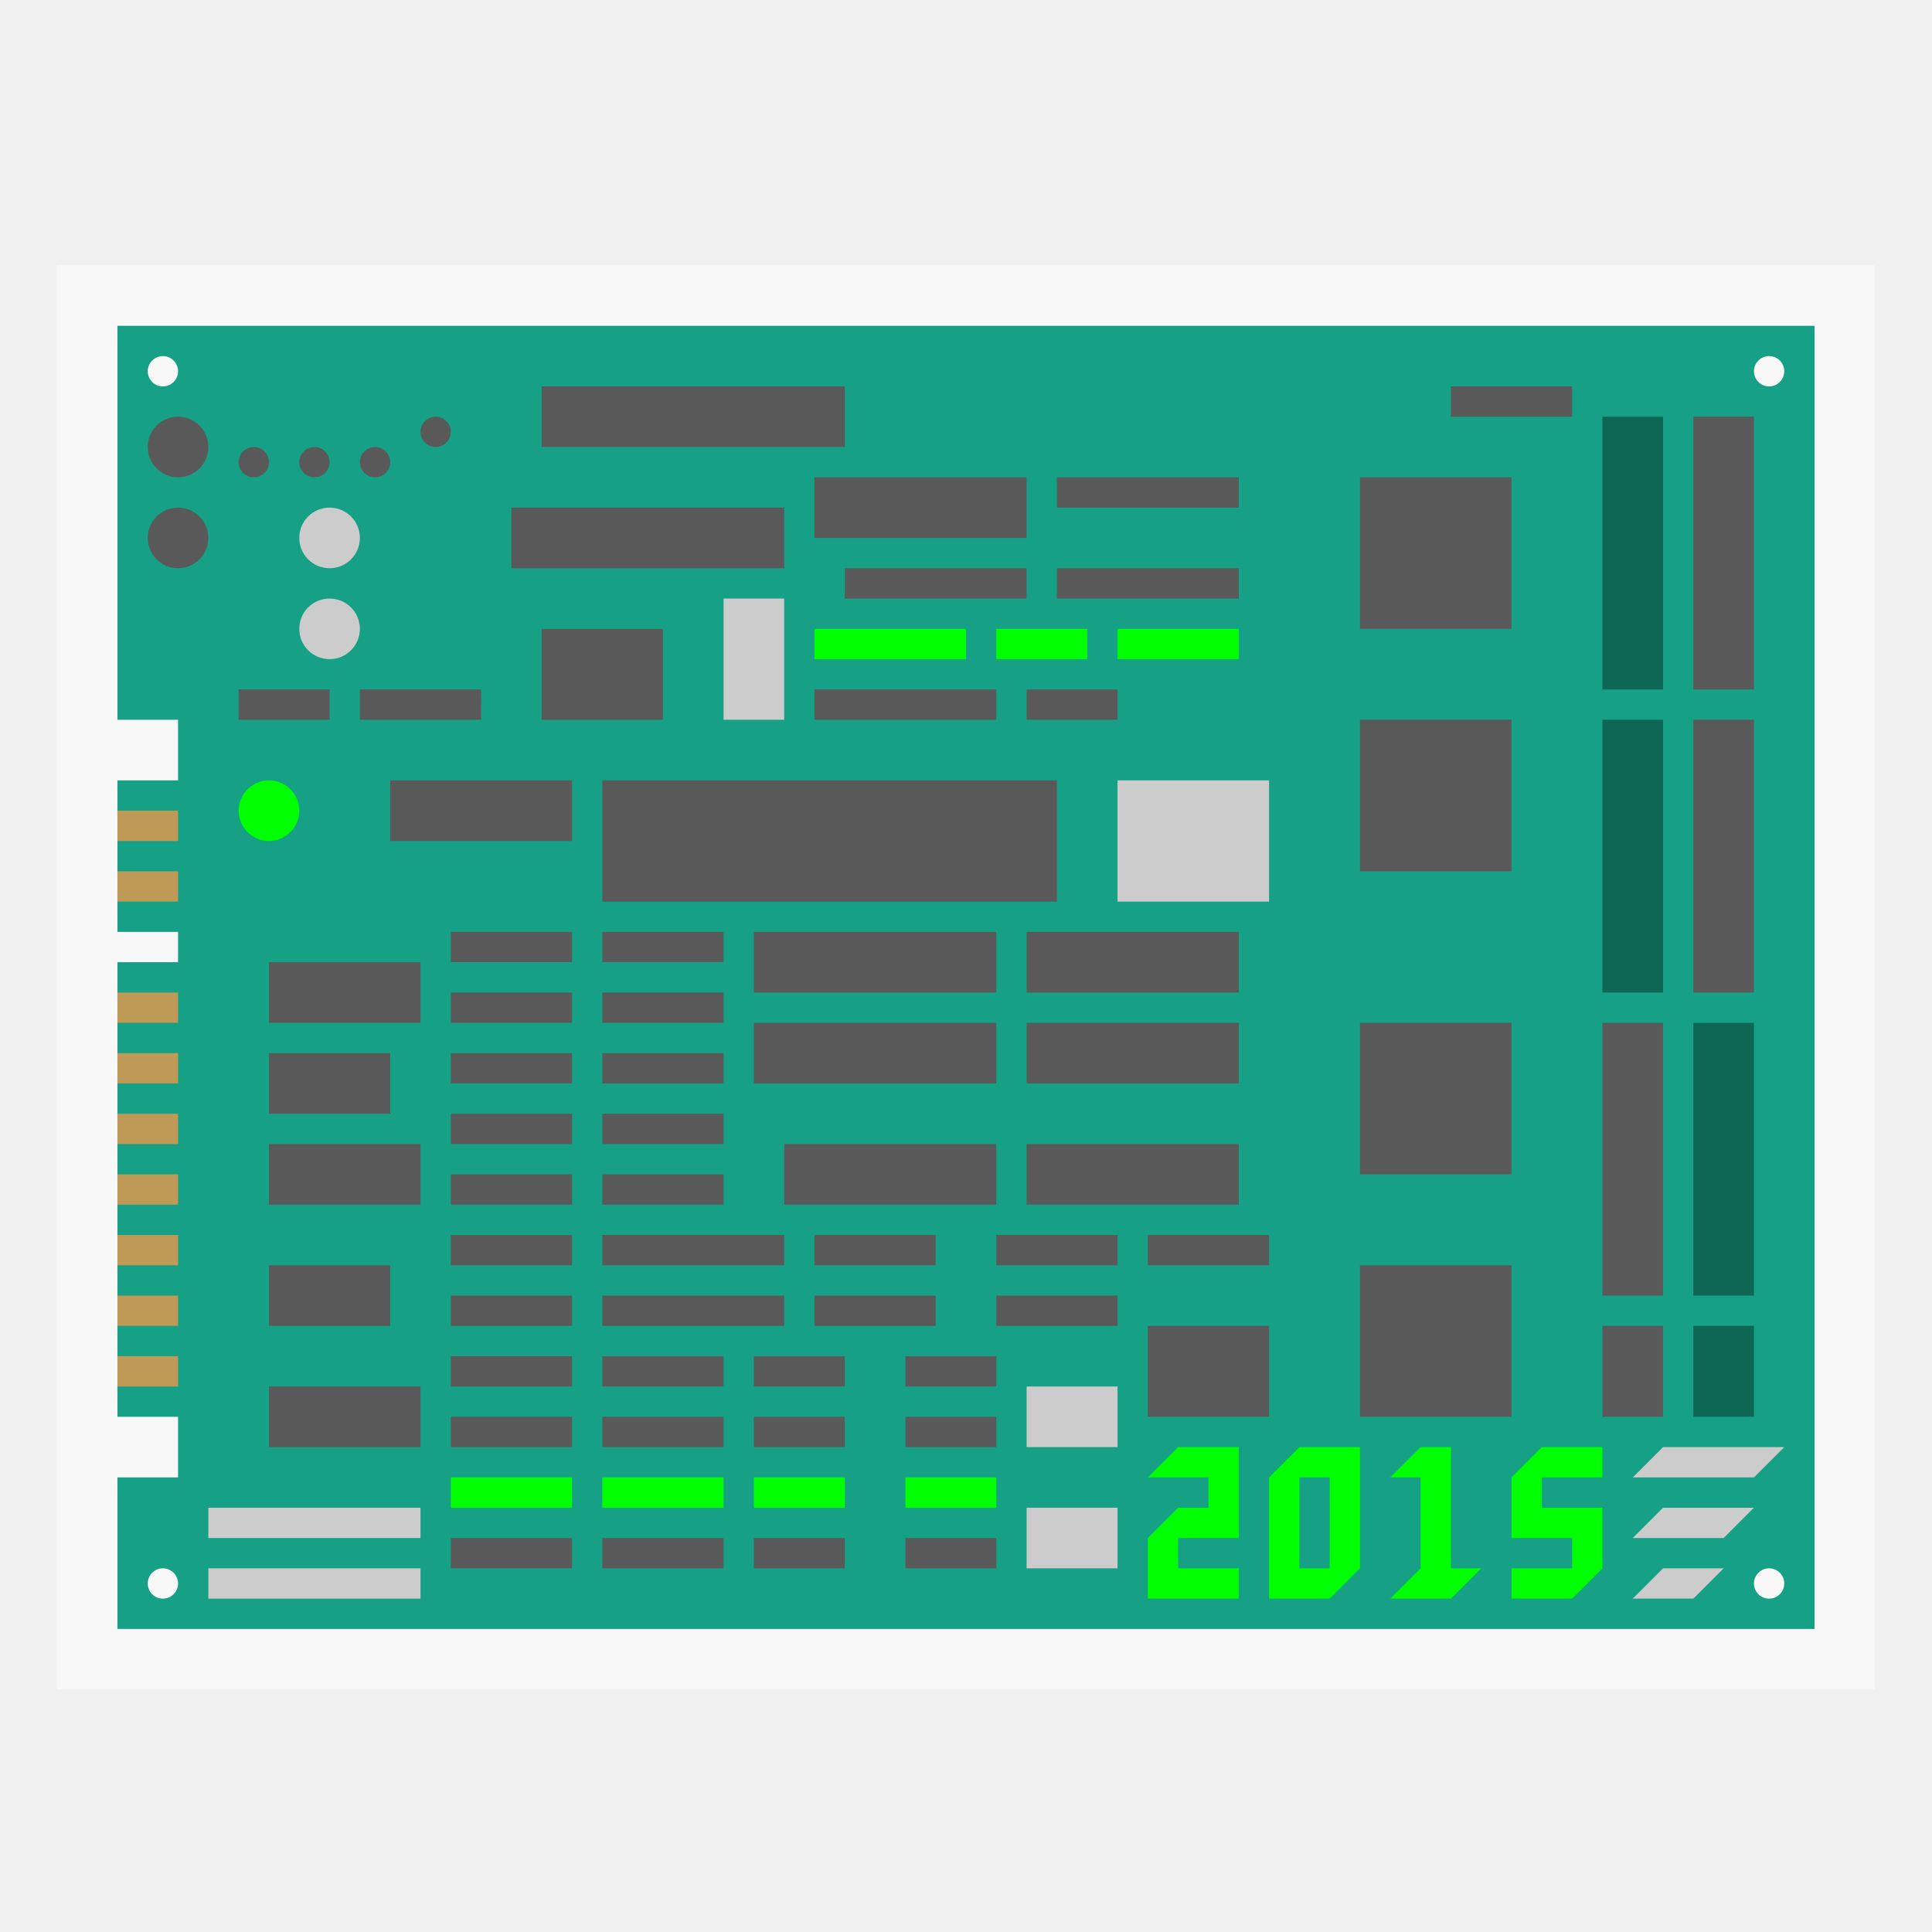
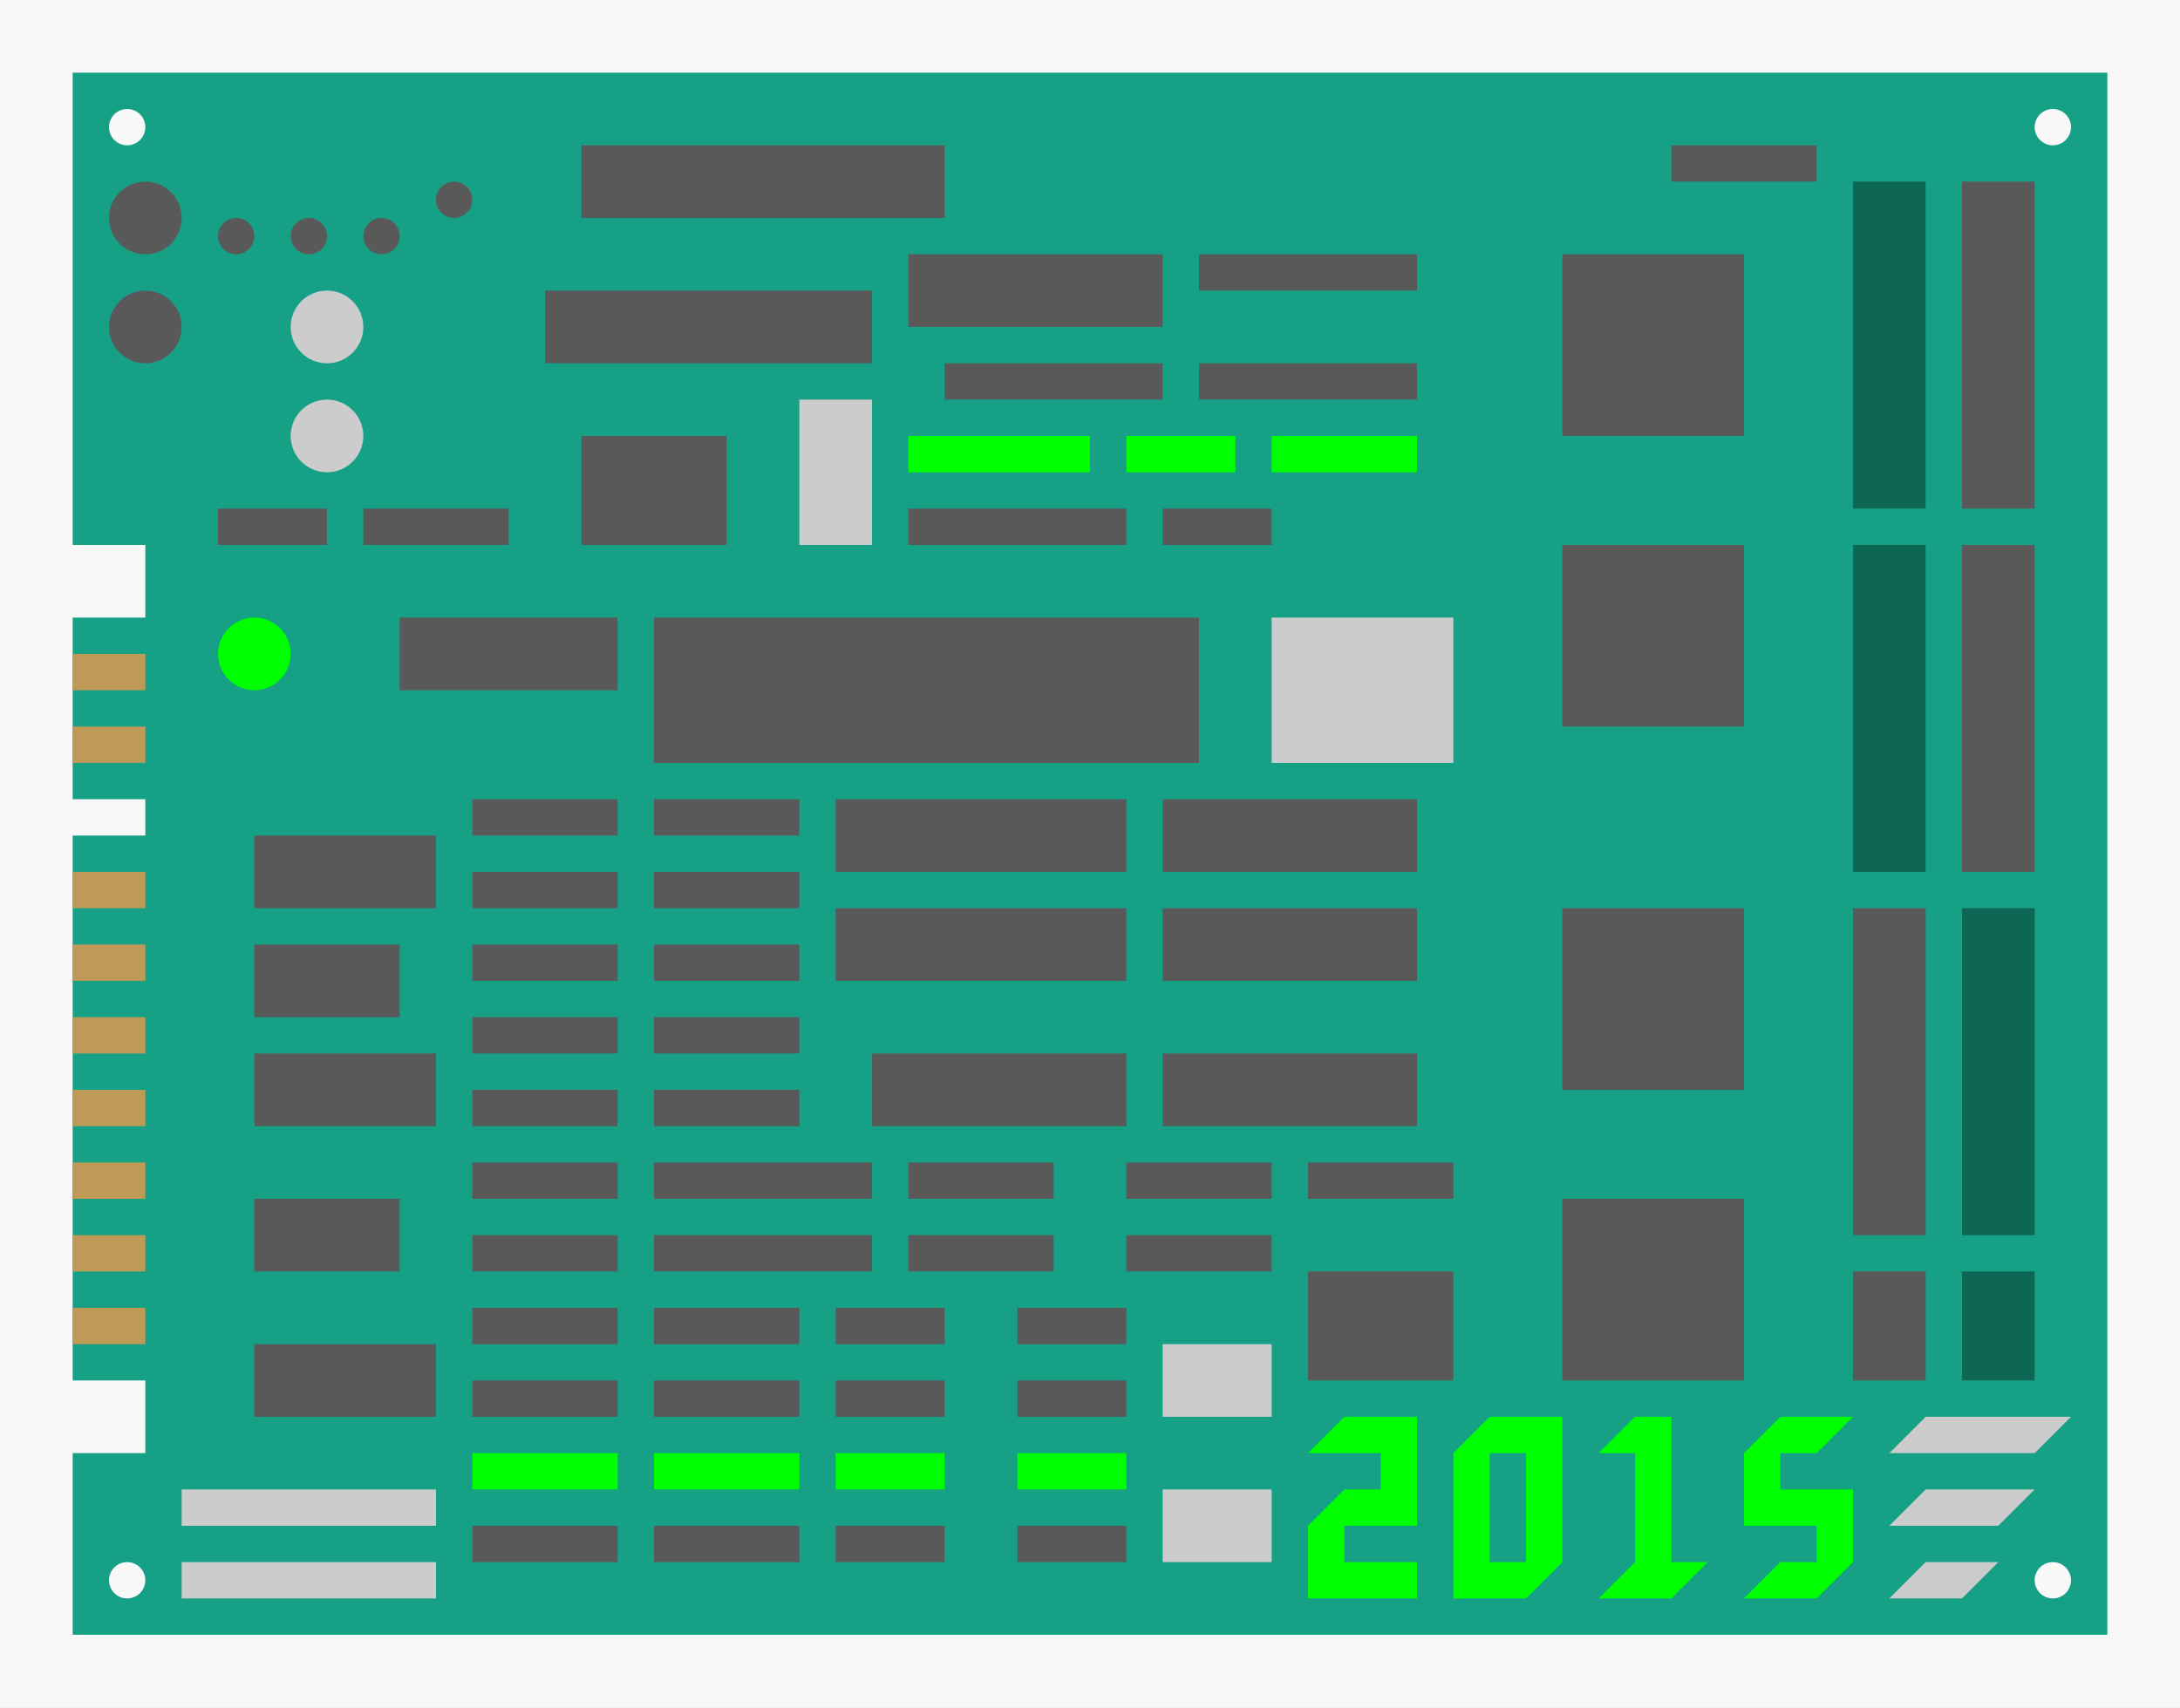
- <svg xmlns="http://www.w3.org/2000/svg" viewBox="0 0 340 340" height="340" width="340" xml:space="preserve" id="svg2" version="1.1">
+ <svg xmlns="http://www.w3.org/2000/svg" viewBox="0 0 320 250.667" height="250.667" width="320" xml:space="preserve" id="svg2" version="1.1">
  <defs id="defs6">
    <clipPath id="clipPath18" clipPathUnits="userSpaceOnUse">
      <path id="path16" d="M 0,256 H 256 V 0 H 0 Z" />
    </clipPath>
    <clipPath id="clipPath26" clipPathUnits="userSpaceOnUse">
      <path id="path24" d="M 8,220 H 248 V 32 H 8 Z" />
    </clipPath>
  </defs>
-   <g id="g1489" transform="translate(10,-22.66667)">
-     <g transform="matrix(1.333333,0,0,-1.333333,-10.66667,362.6667)" style="opacity:0.5" id="g32" clip-path="url(#clipPath26)">
-       <g id="g30" transform="translate(248,220)">
-         <path id="path28" style="fill:#ffffff;fill-opacity:1;fill-rule:nonzero;stroke:none" d="m 0,0 h -8 -224 -8 v -8 -52 -8 -20 -8 -56 -8 -20 -8 h 8 8 8 208 8 v 8 120 4 48 z" />
+   <g transform="matrix(1.333333,0,0,-1.333333,-10.66667,293.3333)" id="g10">
+     <g id="g12">
+       <g clip-path="url(#clipPath18)" id="g14">
+         <g id="g20">
+           <g id="g22" />
+           <g id="g34">
+             <g style="opacity:0.5" id="g32" clip-path="url(#clipPath26)">
+               <g id="g30" transform="translate(248,220)">
+                 <path id="path28" style="fill:#ffffff;fill-opacity:1;fill-rule:nonzero;stroke:none" d="m 0,0 h -8 -224 -8 v -8 -52 -8 -20 -8 -56 -8 -20 -8 h 8 8 8 208 8 v 8 120 4 48 z" />
+               </g>
+             </g>
+           </g>
+         </g>
+         <g transform="translate(234,204)" id="g36">
+           <path id="path38" style="fill:#16a085;fill-opacity:1;fill-rule:nonzero;stroke:none" d="M 0,0 C -1.104,0 -2,0.896 -2,2 -2,3.104 -1.104,4 0,4 1.104,4 2,3.104 2,2 2,0.896 1.104,0 0,0 m 0,-160 c -1.104,0 -2,0.896 -2,2 0,1.104 0.896,2 2,2 1.104,0 2,-0.896 2,-2 0,-1.104 -0.896,-2 -2,-2 M -212,0 c -1.104,0 -2,0.896 -2,2 0,1.104 0.896,2 2,2 1.104,0 2,-0.896 2,-2 0,-1.104 -0.896,-2 -2,-2 m 0,-160 c -1.104,0 -2,0.896 -2,2 0,1.104 0.896,2 2,2 1.104,0 2,-0.896 2,-2 0,-1.104 -0.896,-2 -2,-2 m -6,168 v -52 h 8 v -8 h -8 v -20 h 8 v -4 h -8 v -60 h 8 v -8 h -8 v -20 h 8 8 208 v 120 4 48 z" />
+         </g>
+         <path id="path40" style="fill:#595959;fill-opacity:1;fill-rule:nonzero;stroke:none" d="M 112,196 H 72 v 8 h 40 z" />
+         <path id="path42" style="fill:#595959;fill-opacity:1;fill-rule:nonzero;stroke:none" d="M 104,180 H 68 v 8 h 36 z" />
+         <path id="path44" style="fill:#595959;fill-opacity:1;fill-rule:nonzero;stroke:none" d="m 136,184 h -28 v 8 h 28 z" />
+         <g transform="translate(28,196)" id="g46">
+           <path id="path48" style="fill:#595959;fill-opacity:1;fill-rule:nonzero;stroke:none" d="m 0,0 c 0,-2.209 -1.791,-4 -4,-4 -2.209,0 -4,1.791 -4,4 0,2.209 1.791,4 4,4 2.209,0 4,-1.791 4,-4" />
+         </g>
+         <g transform="translate(28,184)" id="g50">
+           <path id="path52" style="fill:#595959;fill-opacity:1;fill-rule:nonzero;stroke:none" d="m 0,0 c 0,-2.209 -1.791,-4 -4,-4 -2.209,0 -4,1.791 -4,4 0,2.209 1.791,4 4,4 2.209,0 4,-1.791 4,-4" />
+         </g>
+         <g transform="translate(48,184)" id="g54">
+           <path id="path56" style="fill:#cccccc;fill-opacity:1;fill-rule:nonzero;stroke:none" d="m 0,0 c 0,-2.209 -1.791,-4 -4,-4 -2.209,0 -4,1.791 -4,4 0,2.209 1.791,4 4,4 2.209,0 4,-1.791 4,-4" />
+         </g>
+         <g transform="translate(48,172)" id="g58">
+           <path id="path60" style="fill:#cccccc;fill-opacity:1;fill-rule:nonzero;stroke:none" d="m 0,0 c 0,-2.209 -1.791,-4 -4,-4 -2.209,0 -4,1.791 -4,4 0,2.209 1.791,4 4,4 2.209,0 4,-1.791 4,-4" />
+         </g>
+         <g transform="translate(36,194)" id="g62">
+           <path id="path64" style="fill:#595959;fill-opacity:1;fill-rule:nonzero;stroke:none" d="m 0,0 c 0,-1.104 -0.896,-2 -2,-2 -1.104,0 -2,0.896 -2,2 0,1.104 0.896,2 2,2 1.104,0 2,-0.896 2,-2" />
+         </g>
+         <g transform="translate(44,194)" id="g66">
+           <path id="path68" style="fill:#595959;fill-opacity:1;fill-rule:nonzero;stroke:none" d="m 0,0 c 0,-1.104 -0.896,-2 -2,-2 -1.104,0 -2,0.896 -2,2 0,1.104 0.896,2 2,2 1.104,0 2,-0.896 2,-2" />
+         </g>
+         <g transform="translate(52,194)" id="g70">
+           <path id="path72" style="fill:#595959;fill-opacity:1;fill-rule:nonzero;stroke:none" d="m 0,0 c 0,-1.104 -0.896,-2 -2,-2 -1.104,0 -2,0.896 -2,2 0,1.104 0.896,2 2,2 1.104,0 2,-0.896 2,-2" />
+         </g>
+         <g transform="translate(60,198)" id="g74">
+           <path id="path76" style="fill:#595959;fill-opacity:1;fill-rule:nonzero;stroke:none" d="m 0,0 c 0,-1.104 -0.896,-2 -2,-2 -1.104,0 -2,0.896 -2,2 0,1.104 0.896,2 2,2 1.104,0 2,-0.896 2,-2" />
+         </g>
+         <path id="path78" style="fill:#595959;fill-opacity:1;fill-rule:nonzero;stroke:none" d="m 164,188 h -24 v 4 h 24 z" />
+         <path id="path80" style="fill:#595959;fill-opacity:1;fill-rule:nonzero;stroke:none" d="m 164,176 h -24 v 4 h 24 z" />
+         <path id="path82" style="fill:#595959;fill-opacity:1;fill-rule:nonzero;stroke:none" d="m 136,176 h -24 v 4 h 24 z" />
+         <path id="path84" style="fill:#00ff00;fill-opacity:1;fill-rule:nonzero;stroke:none" d="m 128,168 h -20 v 4 h 20 z" />
+         <path id="path86" style="fill:#00ff00;fill-opacity:1;fill-rule:nonzero;stroke:none" d="m 144,168 h -12 v 4 h 12 z" />
+         <path id="path88" style="fill:#00ff00;fill-opacity:1;fill-rule:nonzero;stroke:none" d="m 164,168 h -16 v 4 h 16 z" />
+         <path id="path90" style="fill:#595959;fill-opacity:1;fill-rule:nonzero;stroke:none" d="m 132,160 h -24 v 4 h 24 z" />
+         <path id="path92" style="fill:#595959;fill-opacity:1;fill-rule:nonzero;stroke:none" d="m 148,160 h -12 v 4 h 12 z" />
+         <path id="path94" style="fill:#595959;fill-opacity:1;fill-rule:nonzero;stroke:none" d="M 64,160 H 48 v 4 h 16 z" />
+         <path id="path96" style="fill:#595959;fill-opacity:1;fill-rule:nonzero;stroke:none" d="M 44,160 H 32 v 4 h 12 z" />
+         <path id="path98" style="fill:#595959;fill-opacity:1;fill-rule:nonzero;stroke:none" d="M 76,144 H 52 v 8 h 24 z" />
+         <path id="path100" style="fill:#595959;fill-opacity:1;fill-rule:nonzero;stroke:none" d="M 140,136 H 80 v 16 h 60 z" />
+         <path id="path102" style="fill:#595959;fill-opacity:1;fill-rule:nonzero;stroke:none" d="M 88,160 H 72 v 12 h 16 z" />
+         <path id="path104" style="fill:#cccccc;fill-opacity:1;fill-rule:nonzero;stroke:none" d="m 104,160 h -8 v 16 h 8 z" />
+         <path id="path106" style="fill:#595959;fill-opacity:1;fill-rule:nonzero;stroke:none" d="m 200,172 h -20 v 20 h 20 z" />
+         <path id="path108" style="fill:#595959;fill-opacity:1;fill-rule:nonzero;stroke:none" d="m 200,140 h -20 v 20 h 20 z" />
+         <path id="path110" style="fill:#595959;fill-opacity:1;fill-rule:nonzero;stroke:none" d="m 200,100 h -20 v 20 h 20 z" />
+         <path id="path112" style="fill:#595959;fill-opacity:1;fill-rule:nonzero;stroke:none" d="m 200,68 h -20 v 20 h 20 z" />
+         <path id="path114" style="fill:#595959;fill-opacity:1;fill-rule:nonzero;stroke:none" d="m 132,124 h -32 v 8 h 32 z" />
+         <path id="path116" style="fill:#595959;fill-opacity:1;fill-rule:nonzero;stroke:none" d="m 164,124 h -28 v 8 h 28 z" />
+         <path id="path118" style="fill:#595959;fill-opacity:1;fill-rule:nonzero;stroke:none" d="m 132,112 h -32 v 8 h 32 z" />
+         <path id="path120" style="fill:#595959;fill-opacity:1;fill-rule:nonzero;stroke:none" d="m 164,112 h -28 v 8 h 28 z" />
+         <path id="path122" style="fill:#595959;fill-opacity:1;fill-rule:nonzero;stroke:none" d="m 132,96 h -28 v 8 h 28 z" />
+         <path id="path124" style="fill:#595959;fill-opacity:1;fill-rule:nonzero;stroke:none" d="m 164,96 h -28 v 8 h 28 z" />
+         <path id="path126" style="fill:#595959;fill-opacity:1;fill-rule:nonzero;stroke:none" d="m 220,84 h -8 v 36 h 8 z" />
+         <path id="path128" style="fill:#595959;fill-opacity:1;fill-rule:nonzero;stroke:none" d="m 220,68 h -8 v 12 h 8 z" />
+         <path id="path130" style="fill:#595959;fill-opacity:1;fill-rule:nonzero;stroke:none" d="m 232,124 h -8 v 36 h 8 z" />
+         <path id="path132" style="fill:#595959;fill-opacity:1;fill-rule:nonzero;stroke:none" d="m 232,164 h -8 v 36 h 8 z" />
+         <path id="path134" style="fill:#595959;fill-opacity:1;fill-rule:nonzero;stroke:none" d="m 208,200 h -16 v 4 h 16 z" />
+         <path id="path136" style="fill:#595959;fill-opacity:1;fill-rule:nonzero;stroke:none" d="M 56,120 H 36 v 8 h 20 z" />
+         <path id="path138" style="fill:#595959;fill-opacity:1;fill-rule:nonzero;stroke:none" d="M 56,96 H 36 v 8 h 20 z" />
+         <path id="path140" style="fill:#595959;fill-opacity:1;fill-rule:nonzero;stroke:none" d="M 56,64 H 36 v 8 h 20 z" />
+         <path id="path142" style="fill:#cccccc;fill-opacity:1;fill-rule:nonzero;stroke:none" d="M 56,52 H 28 v 4 h 28 z" />
+         <path id="path144" style="fill:#cccccc;fill-opacity:1;fill-rule:nonzero;stroke:none" d="M 56,44 H 28 v 4 h 28 z" />
+         <path id="path146" style="fill:#595959;fill-opacity:1;fill-rule:nonzero;stroke:none" d="M 76,128 H 60 v 4 h 16 z" />
+         <path id="path148" style="fill:#595959;fill-opacity:1;fill-rule:nonzero;stroke:none" d="M 96,128 H 80 v 4 h 16 z" />
+         <path id="path150" style="fill:#595959;fill-opacity:1;fill-rule:nonzero;stroke:none" d="M 76,120 H 60 v 4 h 16 z" />
+         <path id="path152" style="fill:#595959;fill-opacity:1;fill-rule:nonzero;stroke:none" d="M 96,120 H 80 v 4 h 16 z" />
+         <path id="path154" style="fill:#595959;fill-opacity:1;fill-rule:nonzero;stroke:none" d="M 76,112 H 60 v 4 h 16 z" />
+         <path id="path156" style="fill:#595959;fill-opacity:1;fill-rule:nonzero;stroke:none" d="M 96,112 H 80 v 4 h 16 z" />
+         <path id="path158" style="fill:#595959;fill-opacity:1;fill-rule:nonzero;stroke:none" d="M 76,104 H 60 v 4 h 16 z" />
+         <path id="path160" style="fill:#595959;fill-opacity:1;fill-rule:nonzero;stroke:none" d="M 96,104 H 80 v 4 h 16 z" />
+         <path id="path162" style="fill:#595959;fill-opacity:1;fill-rule:nonzero;stroke:none" d="M 76,96 H 60 v 4 h 16 z" />
+         <path id="path164" style="fill:#595959;fill-opacity:1;fill-rule:nonzero;stroke:none" d="M 96,96 H 80 v 4 h 16 z" />
+         <path id="path166" style="fill:#595959;fill-opacity:1;fill-rule:nonzero;stroke:none" d="M 76,88 H 60 v 4 h 16 z" />
+         <path id="path168" style="fill:#595959;fill-opacity:1;fill-rule:nonzero;stroke:none" d="M 104,88 H 80 v 4 h 24 z" />
+         <path id="path170" style="fill:#595959;fill-opacity:1;fill-rule:nonzero;stroke:none" d="M 76,80 H 60 v 4 h 16 z" />
+         <path id="path172" style="fill:#595959;fill-opacity:1;fill-rule:nonzero;stroke:none" d="M 76,72 H 60 v 4 h 16 z" />
+         <path id="path174" style="fill:#595959;fill-opacity:1;fill-rule:nonzero;stroke:none" d="M 76,64 H 60 v 4 h 16 z" />
+         <path id="path176" style="fill:#00ff00;fill-opacity:1;fill-rule:nonzero;stroke:none" d="M 76,56 H 60 v 4 h 16 z" />
+         <path id="path178" style="fill:#595959;fill-opacity:1;fill-rule:nonzero;stroke:none" d="M 76,48 H 60 v 4 h 16 z" />
+         <path id="path180" style="fill:#595959;fill-opacity:1;fill-rule:nonzero;stroke:none" d="M 96,72 H 80 v 4 h 16 z" />
+         <path id="path182" style="fill:#595959;fill-opacity:1;fill-rule:nonzero;stroke:none" d="M 96,64 H 80 v 4 h 16 z" />
+         <path id="path184" style="fill:#00ff00;fill-opacity:1;fill-rule:nonzero;stroke:none" d="M 96,56 H 80 v 4 h 16 z" />
+         <path id="path186" style="fill:#595959;fill-opacity:1;fill-rule:nonzero;stroke:none" d="M 96,48 H 80 v 4 h 16 z" />
+         <path id="path188" style="fill:#595959;fill-opacity:1;fill-rule:nonzero;stroke:none" d="m 112,72 h -12 v 4 h 12 z" />
+         <path id="path190" style="fill:#595959;fill-opacity:1;fill-rule:nonzero;stroke:none" d="m 112,64 h -12 v 4 h 12 z" />
+         <path id="path192" style="fill:#00ff00;fill-opacity:1;fill-rule:nonzero;stroke:none" d="m 112,56 h -12 v 4 h 12 z" />
+         <path id="path194" style="fill:#595959;fill-opacity:1;fill-rule:nonzero;stroke:none" d="m 112,48 h -12 v 4 h 12 z" />
+         <path id="path196" style="fill:#595959;fill-opacity:1;fill-rule:nonzero;stroke:none" d="m 132,72 h -12 v 4 h 12 z" />
+         <path id="path198" style="fill:#595959;fill-opacity:1;fill-rule:nonzero;stroke:none" d="m 132,64 h -12 v 4 h 12 z" />
+         <path id="path200" style="fill:#00ff00;fill-opacity:1;fill-rule:nonzero;stroke:none" d="m 132,56 h -12 v 4 h 12 z" />
+         <path id="path202" style="fill:#595959;fill-opacity:1;fill-rule:nonzero;stroke:none" d="m 132,48 h -12 v 4 h 12 z" />
+         <path id="path204" style="fill:#595959;fill-opacity:1;fill-rule:nonzero;stroke:none" d="M 104,80 H 80 v 4 h 24 z" />
+         <path id="path206" style="fill:#595959;fill-opacity:1;fill-rule:nonzero;stroke:none" d="m 124,88 h -16 v 4 h 16 z" />
+         <path id="path208" style="fill:#595959;fill-opacity:1;fill-rule:nonzero;stroke:none" d="m 124,80 h -16 v 4 h 16 z" />
+         <path id="path210" style="fill:#595959;fill-opacity:1;fill-rule:nonzero;stroke:none" d="m 148,88 h -16 v 4 h 16 z" />
+         <path id="path212" style="fill:#595959;fill-opacity:1;fill-rule:nonzero;stroke:none" d="m 148,80 h -16 v 4 h 16 z" />
+         <path id="path214" style="fill:#595959;fill-opacity:1;fill-rule:nonzero;stroke:none" d="m 168,88 h -16 v 4 h 16 z" />
+         <path id="path216" style="fill:#595959;fill-opacity:1;fill-rule:nonzero;stroke:none" d="m 168,68 h -16 v 12 h 16 z" />
+         <path id="path218" style="fill:#cccccc;fill-opacity:1;fill-rule:nonzero;stroke:none" d="m 148,64 h -12 v 8 h 12 z" />
+         <path id="path220" style="fill:#cccccc;fill-opacity:1;fill-rule:nonzero;stroke:none" d="m 148,48 h -12 v 8 h 12 z" />
+         <path id="path222" style="fill:#595959;fill-opacity:1;fill-rule:nonzero;stroke:none" d="M 52,80 H 36 v 8 h 16 z" />
+         <path id="path224" style="fill:#595959;fill-opacity:1;fill-rule:nonzero;stroke:none" d="M 52,108 H 36 v 8 h 16 z" />
+         <g transform="translate(40,148)" id="g226">
+           <path id="path228" style="fill:#00ff00;fill-opacity:1;fill-rule:nonzero;stroke:none" d="m 0,0 c 0,-2.209 -1.791,-4 -4,-4 -2.209,0 -4,1.791 -4,4 0,2.209 1.791,4 4,4 2.209,0 4,-1.791 4,-4" />
+         </g>
+         <path id="path230" style="fill:#0e6654;fill-opacity:1;fill-rule:nonzero;stroke:none" d="m 220,164 h -8 v 36 h 8 z" />
+         <path id="path232" style="fill:#0e6654;fill-opacity:1;fill-rule:nonzero;stroke:none" d="m 220,124 h -8 v 36 h 8 z" />
+         <path id="path234" style="fill:#0e6654;fill-opacity:1;fill-rule:nonzero;stroke:none" d="m 232,84 h -8 v 36 h 8 z" />
+         <path id="path236" style="fill:#0e6654;fill-opacity:1;fill-rule:nonzero;stroke:none" d="m 232,68 h -8 v 12 h 8 z" />
+         <path id="path238" style="fill:#cccccc;fill-opacity:1;fill-rule:nonzero;stroke:none" d="m 168,136 h -20 v 16 h 20 z" />
+         <path id="path240" style="fill:#bf9a57;fill-opacity:1;fill-rule:nonzero;stroke:none" d="m 24,144 h -8 v 4 h 8 z" />
+         <path id="path242" style="fill:#bf9a57;fill-opacity:1;fill-rule:nonzero;stroke:none" d="m 24,136 h -8 v 4 h 8 z" />
+         <path id="path244" style="fill:#bf9a57;fill-opacity:1;fill-rule:nonzero;stroke:none" d="m 24,120 h -8 v 4 h 8 z" />
+         <path id="path246" style="fill:#bf9a57;fill-opacity:1;fill-rule:nonzero;stroke:none" d="m 24,112 h -8 v 4 h 8 z" />
+         <path id="path248" style="fill:#bf9a57;fill-opacity:1;fill-rule:nonzero;stroke:none" d="m 24,104 h -8 v 4 h 8 z" />
+         <path id="path250" style="fill:#bf9a57;fill-opacity:1;fill-rule:nonzero;stroke:none" d="m 24,96 h -8 v 4 h 8 z" />
+         <path id="path252" style="fill:#bf9a57;fill-opacity:1;fill-rule:nonzero;stroke:none" d="m 24,88 h -8 v 4 h 8 z" />
+         <path id="path254" style="fill:#bf9a57;fill-opacity:1;fill-rule:nonzero;stroke:none" d="m 24,80 h -8 v 4 h 8 z" />
+         <path id="path256" style="fill:#bf9a57;fill-opacity:1;fill-rule:nonzero;stroke:none" d="m 24,72 h -8 v 4 h 8 z" />
+         <g transform="translate(152,60)" id="g258">
+           <path id="path260" style="fill:#00ff00;fill-opacity:1;fill-rule:nonzero;stroke:none" d="M 0,0 H 8 V -4 H 4 L 0,-8 v -8 h 4 8 v 4 H 4 v 4 h 4 4 V 0 4 H 4 Z" />
+         </g>
+         <path id="path262" style="fill:#00ff00;fill-opacity:1;fill-rule:nonzero;stroke:none" d="m 172,60 h 4 V 48 h -4 z m 0,4 -4,-4 V 44 h 4 4 l 4,4 v 16 h -4 z" />
+         <g transform="translate(192,48)" id="g264">
+           <path id="path266" style="fill:#00ff00;fill-opacity:1;fill-rule:nonzero;stroke:none" d="m 0,0 v 16 h -4 l -4,-4 h 4 V 0 l -4,-4 h 4 4 l 4,4 z" />
+         </g>
+         <g transform="translate(232,60)" id="g268">
+           <path id="path270" style="fill:#cccccc;fill-opacity:1;fill-rule:nonzero;stroke:none" d="m 0,0 h -16 l 4,4 H 4 Z" />
+         </g>
+         <g transform="translate(228,52)" id="g272">
+           <path id="path274" style="fill:#cccccc;fill-opacity:1;fill-rule:nonzero;stroke:none" d="m 0,0 h -12 l 4,4 H 4 Z" />
+         </g>
+         <g transform="translate(224,44)" id="g276">
+           <path id="path278" style="fill:#cccccc;fill-opacity:1;fill-rule:nonzero;stroke:none" d="m 0,0 h -8 l 4,4 h 8 z" />
+         </g>
+         <g transform="translate(208,60)" id="g280">
+           <path id="path282" style="fill:#00ff00;fill-opacity:1;fill-rule:nonzero;stroke:none" d="M 0,0 4,4 H -4 L -8,0 v -8 h 8 v -4 h -4 l -4,-4 h 8 l 4,4 v 8 H 0 -4 v 4 z" />
+         </g>
      </g>
    </g>
-     <path d="m 301.333,90.667 c -1.472,0 -2.667,-1.195 -2.667,-2.667 0,-1.472 1.195,-2.667 2.667,-2.667 1.472,0 2.667,1.195 2.667,2.667 0,1.472 -1.195,2.667 -2.667,2.667 m 0,213.333 c -1.472,0 -2.667,-1.195 -2.667,-2.667 0,-1.472 1.195,-2.667 2.667,-2.667 1.472,0 2.667,1.195 2.667,2.667 0,1.472 -1.195,2.667 -2.667,2.667 M 18.667,90.667 c -1.472,0 -2.667,-1.195 -2.667,-2.667 0,-1.472 1.195,-2.667 2.667,-2.667 1.472,0 2.667,1.195 2.667,2.667 0,1.472 -1.195,2.667 -2.667,2.667 m 0,213.333 c -1.472,0 -2.667,-1.195 -2.667,-2.667 0,-1.472 1.195,-2.667 2.667,-2.667 1.472,0 2.667,1.195 2.667,2.667 0,1.472 -1.195,2.667 -2.667,2.667 M 10.667,80 v 69.333 h 10.667 v 10.667 H 10.667 v 26.667 h 10.667 v 5.333 H 10.667 v 80 h 10.667 v 10.667 H 10.667 v 26.667 H 21.333 32 309.333 V 149.333 144 80 Z" style="fill:#16a085;fill-opacity:1;fill-rule:nonzero;stroke:none;stroke-width:1.333" id="path38" />
-     <path id="path40" style="fill:#595959;fill-opacity:1;fill-rule:nonzero;stroke:none;stroke-width:1.333" d="M 138.667,101.333 H 85.333 V 90.667 h 53.333 z" />
-     <path id="path42" style="fill:#595959;fill-opacity:1;fill-rule:nonzero;stroke:none;stroke-width:1.333" d="M 128,122.667 H 80 V 112 H 128 Z" />
-     <path id="path44" style="fill:#595959;fill-opacity:1;fill-rule:nonzero;stroke:none;stroke-width:1.333" d="m 170.667,117.333 h -37.333 v -10.667 h 37.333 z" />
-     <path d="m 26.667,101.333 c 0,2.945 -2.388,5.333 -5.333,5.333 C 18.388,106.667 16,104.279 16,101.333 c 0,-2.945 2.388,-5.333 5.333,-5.333 2.945,0 5.333,2.388 5.333,5.333" style="fill:#595959;fill-opacity:1;fill-rule:nonzero;stroke:none;stroke-width:1.333" id="path48" />
-     <path d="m 26.667,117.333 c 0,2.945 -2.388,5.333 -5.333,5.333 C 18.388,122.667 16,120.279 16,117.333 c 0,-2.945 2.388,-5.333 5.333,-5.333 2.945,0 5.333,2.388 5.333,5.333" style="fill:#595959;fill-opacity:1;fill-rule:nonzero;stroke:none;stroke-width:1.333" id="path52" />
-     <path d="m 53.333,117.333 c 0,2.945 -2.388,5.333 -5.333,5.333 -2.945,0 -5.333,-2.388 -5.333,-5.333 0,-2.945 2.388,-5.333 5.333,-5.333 2.945,0 5.333,2.388 5.333,5.333" style="fill:#cccccc;fill-opacity:1;fill-rule:nonzero;stroke:none;stroke-width:1.333" id="path56" />
-     <path d="m 53.333,133.333 c 0,2.945 -2.388,5.333 -5.333,5.333 -2.945,0 -5.333,-2.388 -5.333,-5.333 0,-2.945 2.388,-5.333 5.333,-5.333 2.945,0 5.333,2.388 5.333,5.333" style="fill:#cccccc;fill-opacity:1;fill-rule:nonzero;stroke:none;stroke-width:1.333" id="path60" />
-     <path d="m 37.333,104 c 0,1.472 -1.195,2.667 -2.667,2.667 -1.472,0 -2.667,-1.195 -2.667,-2.667 0,-1.472 1.195,-2.667 2.667,-2.667 1.472,0 2.667,1.195 2.667,2.667" style="fill:#595959;fill-opacity:1;fill-rule:nonzero;stroke:none;stroke-width:1.333" id="path64" />
-     <path d="m 48,104 c 0,1.472 -1.195,2.667 -2.667,2.667 -1.472,0 -2.667,-1.195 -2.667,-2.667 0,-1.472 1.195,-2.667 2.667,-2.667 1.472,0 2.667,1.195 2.667,2.667" style="fill:#595959;fill-opacity:1;fill-rule:nonzero;stroke:none;stroke-width:1.333" id="path68" />
-     <path d="m 58.667,104 c 0,1.472 -1.195,2.667 -2.667,2.667 -1.472,0 -2.667,-1.195 -2.667,-2.667 0,-1.472 1.195,-2.667 2.667,-2.667 1.472,0 2.667,1.195 2.667,2.667" style="fill:#595959;fill-opacity:1;fill-rule:nonzero;stroke:none;stroke-width:1.333" id="path72" />
-     <path d="m 69.333,98.667 c 0,1.472 -1.195,2.667 -2.667,2.667 -1.472,0 -2.667,-1.195 -2.667,-2.667 0,-1.472 1.195,-2.667 2.667,-2.667 1.472,0 2.667,1.195 2.667,2.667" style="fill:#595959;fill-opacity:1;fill-rule:nonzero;stroke:none;stroke-width:1.333" id="path76" />
-     <path id="path78" style="fill:#595959;fill-opacity:1;fill-rule:nonzero;stroke:none;stroke-width:1.333" d="m 208,112 h -32 v -5.333 h 32 z" />
-     <path id="path80" style="fill:#595959;fill-opacity:1;fill-rule:nonzero;stroke:none;stroke-width:1.333" d="m 208,128 h -32 v -5.333 h 32 z" />
-     <path id="path82" style="fill:#595959;fill-opacity:1;fill-rule:nonzero;stroke:none;stroke-width:1.333" d="m 170.667,128 h -32 v -5.333 h 32 z" />
-     <path id="path84" style="fill:#00ff00;fill-opacity:1;fill-rule:nonzero;stroke:none;stroke-width:1.333" d="m 160,138.667 h -26.667 v -5.333 H 160 Z" />
-     <path id="path86" style="fill:#00ff00;fill-opacity:1;fill-rule:nonzero;stroke:none;stroke-width:1.333" d="m 181.333,138.667 h -16 v -5.333 h 16 z" />
-     <path id="path88" style="fill:#00ff00;fill-opacity:1;fill-rule:nonzero;stroke:none;stroke-width:1.333" d="m 208,138.667 h -21.333 v -5.333 H 208 Z" />
-     <path id="path90" style="fill:#595959;fill-opacity:1;fill-rule:nonzero;stroke:none;stroke-width:1.333" d="m 165.333,149.333 h -32 v -5.333 h 32 z" />
-     <path id="path92" style="fill:#595959;fill-opacity:1;fill-rule:nonzero;stroke:none;stroke-width:1.333" d="m 186.667,149.333 h -16 v -5.333 h 16 z" />
-     <path id="path94" style="fill:#595959;fill-opacity:1;fill-rule:nonzero;stroke:none;stroke-width:1.333" d="M 74.667,149.333 H 53.333 v -5.333 h 21.333 z" />
-     <path id="path96" style="fill:#595959;fill-opacity:1;fill-rule:nonzero;stroke:none;stroke-width:1.333" d="M 48,149.333 H 32 v -5.333 h 16 z" />
-     <path id="path98" style="fill:#595959;fill-opacity:1;fill-rule:nonzero;stroke:none;stroke-width:1.333" d="M 90.667,170.667 H 58.667 v -10.667 h 32 z" />
-     <path id="path100" style="fill:#595959;fill-opacity:1;fill-rule:nonzero;stroke:none;stroke-width:1.333" d="M 176,181.333 H 96 V 160 H 176 Z" />
-     <path id="path102" style="fill:#595959;fill-opacity:1;fill-rule:nonzero;stroke:none;stroke-width:1.333" d="M 106.667,149.333 H 85.333 v -16 h 21.333 z" />
-     <path id="path104" style="fill:#cccccc;fill-opacity:1;fill-rule:nonzero;stroke:none;stroke-width:1.333" d="M 128,149.333 H 117.333 V 128 H 128 Z" />
-     <path id="path106" style="fill:#595959;fill-opacity:1;fill-rule:nonzero;stroke:none;stroke-width:1.333" d="m 256,133.333 h -26.667 v -26.667 h 26.667 z" />
-     <path id="path108" style="fill:#595959;fill-opacity:1;fill-rule:nonzero;stroke:none;stroke-width:1.333" d="m 256,176 h -26.667 v -26.667 h 26.667 z" />
-     <path id="path110" style="fill:#595959;fill-opacity:1;fill-rule:nonzero;stroke:none;stroke-width:1.333" d="m 256,229.333 h -26.667 v -26.667 h 26.667 z" />
-     <path id="path112" style="fill:#595959;fill-opacity:1;fill-rule:nonzero;stroke:none;stroke-width:1.333" d="m 256,272 h -26.667 v -26.667 h 26.667 z" />
-     <path id="path114" style="fill:#595959;fill-opacity:1;fill-rule:nonzero;stroke:none;stroke-width:1.333" d="m 165.333,197.333 h -42.667 v -10.667 h 42.667 z" />
-     <path id="path116" style="fill:#595959;fill-opacity:1;fill-rule:nonzero;stroke:none;stroke-width:1.333" d="M 208,197.333 H 170.667 V 186.667 H 208 Z" />
-     <path id="path118" style="fill:#595959;fill-opacity:1;fill-rule:nonzero;stroke:none;stroke-width:1.333" d="m 165.333,213.333 h -42.667 v -10.667 h 42.667 z" />
-     <path id="path120" style="fill:#595959;fill-opacity:1;fill-rule:nonzero;stroke:none;stroke-width:1.333" d="M 208,213.333 H 170.667 V 202.667 H 208 Z" />
-     <path id="path122" style="fill:#595959;fill-opacity:1;fill-rule:nonzero;stroke:none;stroke-width:1.333" d="M 165.333,234.667 H 128 v -10.667 h 37.333 z" />
-     <path id="path124" style="fill:#595959;fill-opacity:1;fill-rule:nonzero;stroke:none;stroke-width:1.333" d="M 208,234.667 H 170.667 V 224 H 208 Z" />
-     <path id="path126" style="fill:#595959;fill-opacity:1;fill-rule:nonzero;stroke:none;stroke-width:1.333" d="m 282.667,250.667 h -10.667 v -48 h 10.667 z" />
-     <path id="path128" style="fill:#595959;fill-opacity:1;fill-rule:nonzero;stroke:none;stroke-width:1.333" d="m 282.667,272 h -10.667 v -16 h 10.667 z" />
-     <path id="path130" style="fill:#595959;fill-opacity:1;fill-rule:nonzero;stroke:none;stroke-width:1.333" d="m 298.667,197.333 h -10.667 v -48 h 10.667 z" />
-     <path id="path132" style="fill:#595959;fill-opacity:1;fill-rule:nonzero;stroke:none;stroke-width:1.333" d="M 298.667,144 H 288 V 96 h 10.667 z" />
-     <path id="path134" style="fill:#595959;fill-opacity:1;fill-rule:nonzero;stroke:none;stroke-width:1.333" d="m 266.667,96 h -21.333 v -5.333 h 21.333 z" />
-     <path id="path136" style="fill:#595959;fill-opacity:1;fill-rule:nonzero;stroke:none;stroke-width:1.333" d="M 64,202.667 H 37.333 v -10.667 h 26.667 z" />
-     <path id="path138" style="fill:#595959;fill-opacity:1;fill-rule:nonzero;stroke:none;stroke-width:1.333" d="M 64,234.667 H 37.333 v -10.667 h 26.667 z" />
-     <path id="path140" style="fill:#595959;fill-opacity:1;fill-rule:nonzero;stroke:none;stroke-width:1.333" d="M 64,277.333 H 37.333 v -10.667 h 26.667 z" />
-     <path id="path142" style="fill:#cccccc;fill-opacity:1;fill-rule:nonzero;stroke:none;stroke-width:1.333" d="M 64,293.333 H 26.667 v -5.333 h 37.333 z" />
-     <path id="path144" style="fill:#cccccc;fill-opacity:1;fill-rule:nonzero;stroke:none;stroke-width:1.333" d="M 64,304 H 26.667 v -5.333 h 37.333 z" />
-     <path id="path146" style="fill:#595959;fill-opacity:1;fill-rule:nonzero;stroke:none;stroke-width:1.333" d="M 90.667,192 H 69.333 v -5.333 h 21.333 z" />
-     <path id="path148" style="fill:#595959;fill-opacity:1;fill-rule:nonzero;stroke:none;stroke-width:1.333" d="M 117.333,192 H 96 v -5.333 h 21.333 z" />
-     <path id="path150" style="fill:#595959;fill-opacity:1;fill-rule:nonzero;stroke:none;stroke-width:1.333" d="M 90.667,202.667 H 69.333 v -5.333 h 21.333 z" />
-     <path id="path152" style="fill:#595959;fill-opacity:1;fill-rule:nonzero;stroke:none;stroke-width:1.333" d="M 117.333,202.667 H 96 v -5.333 h 21.333 z" />
-     <path id="path154" style="fill:#595959;fill-opacity:1;fill-rule:nonzero;stroke:none;stroke-width:1.333" d="M 90.667,213.333 H 69.333 v -5.333 h 21.333 z" />
-     <path id="path156" style="fill:#595959;fill-opacity:1;fill-rule:nonzero;stroke:none;stroke-width:1.333" d="M 117.333,213.333 H 96 v -5.333 h 21.333 z" />
-     <path id="path158" style="fill:#595959;fill-opacity:1;fill-rule:nonzero;stroke:none;stroke-width:1.333" d="M 90.667,224 H 69.333 v -5.333 h 21.333 z" />
-     <path id="path160" style="fill:#595959;fill-opacity:1;fill-rule:nonzero;stroke:none;stroke-width:1.333" d="M 117.333,224 H 96 v -5.333 h 21.333 z" />
-     <path id="path162" style="fill:#595959;fill-opacity:1;fill-rule:nonzero;stroke:none;stroke-width:1.333" d="M 90.667,234.667 H 69.333 v -5.333 h 21.333 z" />
-     <path id="path164" style="fill:#595959;fill-opacity:1;fill-rule:nonzero;stroke:none;stroke-width:1.333" d="M 117.333,234.667 H 96 v -5.333 h 21.333 z" />
-     <path id="path166" style="fill:#595959;fill-opacity:1;fill-rule:nonzero;stroke:none;stroke-width:1.333" d="M 90.667,245.333 H 69.333 v -5.333 h 21.333 z" />
-     <path id="path168" style="fill:#595959;fill-opacity:1;fill-rule:nonzero;stroke:none;stroke-width:1.333" d="M 128,245.333 H 96 v -5.333 H 128 Z" />
-     <path id="path170" style="fill:#595959;fill-opacity:1;fill-rule:nonzero;stroke:none;stroke-width:1.333" d="M 90.667,256 H 69.333 v -5.333 h 21.333 z" />
-     <path id="path172" style="fill:#595959;fill-opacity:1;fill-rule:nonzero;stroke:none;stroke-width:1.333" d="M 90.667,266.667 H 69.333 v -5.333 h 21.333 z" />
-     <path id="path174" style="fill:#595959;fill-opacity:1;fill-rule:nonzero;stroke:none;stroke-width:1.333" d="M 90.667,277.333 H 69.333 v -5.333 h 21.333 z" />
-     <path id="path176" style="fill:#00ff00;fill-opacity:1;fill-rule:nonzero;stroke:none;stroke-width:1.333" d="M 90.667,288 H 69.333 v -5.333 h 21.333 z" />
-     <path id="path178" style="fill:#595959;fill-opacity:1;fill-rule:nonzero;stroke:none;stroke-width:1.333" d="M 90.667,298.667 H 69.333 v -5.333 h 21.333 z" />
-     <path id="path180" style="fill:#595959;fill-opacity:1;fill-rule:nonzero;stroke:none;stroke-width:1.333" d="M 117.333,266.667 H 96 v -5.333 h 21.333 z" />
-     <path id="path182" style="fill:#595959;fill-opacity:1;fill-rule:nonzero;stroke:none;stroke-width:1.333" d="M 117.333,277.333 H 96 v -5.333 h 21.333 z" />
-     <path id="path184" style="fill:#00ff00;fill-opacity:1;fill-rule:nonzero;stroke:none;stroke-width:1.333" d="M 117.333,288 H 96 v -5.333 h 21.333 z" />
-     <path id="path186" style="fill:#595959;fill-opacity:1;fill-rule:nonzero;stroke:none;stroke-width:1.333" d="M 117.333,298.667 H 96 v -5.333 h 21.333 z" />
-     <path id="path188" style="fill:#595959;fill-opacity:1;fill-rule:nonzero;stroke:none;stroke-width:1.333" d="m 138.667,266.667 h -16 v -5.333 h 16 z" />
-     <path id="path190" style="fill:#595959;fill-opacity:1;fill-rule:nonzero;stroke:none;stroke-width:1.333" d="m 138.667,277.333 h -16 v -5.333 h 16 z" />
-     <path id="path192" style="fill:#00ff00;fill-opacity:1;fill-rule:nonzero;stroke:none;stroke-width:1.333" d="m 138.667,288 h -16 v -5.333 h 16 z" />
-     <path id="path194" style="fill:#595959;fill-opacity:1;fill-rule:nonzero;stroke:none;stroke-width:1.333" d="m 138.667,298.667 h -16 v -5.333 h 16 z" />
-     <path id="path196" style="fill:#595959;fill-opacity:1;fill-rule:nonzero;stroke:none;stroke-width:1.333" d="m 165.333,266.667 h -16 v -5.333 h 16 z" />
-     <path id="path198" style="fill:#595959;fill-opacity:1;fill-rule:nonzero;stroke:none;stroke-width:1.333" d="m 165.333,277.333 h -16 v -5.333 h 16 z" />
-     <path id="path200" style="fill:#00ff00;fill-opacity:1;fill-rule:nonzero;stroke:none;stroke-width:1.333" d="m 165.333,288 h -16 v -5.333 h 16 z" />
-     <path id="path202" style="fill:#595959;fill-opacity:1;fill-rule:nonzero;stroke:none;stroke-width:1.333" d="m 165.333,298.667 h -16 v -5.333 h 16 z" />
-     <path id="path204" style="fill:#595959;fill-opacity:1;fill-rule:nonzero;stroke:none;stroke-width:1.333" d="M 128,256 H 96 v -5.333 H 128 Z" />
-     <path id="path206" style="fill:#595959;fill-opacity:1;fill-rule:nonzero;stroke:none;stroke-width:1.333" d="m 154.667,245.333 h -21.333 v -5.333 h 21.333 z" />
-     <path id="path208" style="fill:#595959;fill-opacity:1;fill-rule:nonzero;stroke:none;stroke-width:1.333" d="m 154.667,256 h -21.333 v -5.333 h 21.333 z" />
-     <path id="path210" style="fill:#595959;fill-opacity:1;fill-rule:nonzero;stroke:none;stroke-width:1.333" d="m 186.667,245.333 h -21.333 v -5.333 h 21.333 z" />
-     <path id="path212" style="fill:#595959;fill-opacity:1;fill-rule:nonzero;stroke:none;stroke-width:1.333" d="m 186.667,256 h -21.333 v -5.333 h 21.333 z" />
-     <path id="path214" style="fill:#595959;fill-opacity:1;fill-rule:nonzero;stroke:none;stroke-width:1.333" d="M 213.333,245.333 H 192 v -5.333 h 21.333 z" />
-     <path id="path216" style="fill:#595959;fill-opacity:1;fill-rule:nonzero;stroke:none;stroke-width:1.333" d="M 213.333,272 H 192 v -16 h 21.333 z" />
-     <path id="path218" style="fill:#cccccc;fill-opacity:1;fill-rule:nonzero;stroke:none;stroke-width:1.333" d="m 186.667,277.333 h -16 v -10.667 h 16 z" />
-     <path id="path220" style="fill:#cccccc;fill-opacity:1;fill-rule:nonzero;stroke:none;stroke-width:1.333" d="m 186.667,298.667 h -16 v -10.667 h 16 z" />
-     <path id="path222" style="fill:#595959;fill-opacity:1;fill-rule:nonzero;stroke:none;stroke-width:1.333" d="M 58.667,256 H 37.333 v -10.667 h 21.333 z" />
-     <path id="path224" style="fill:#595959;fill-opacity:1;fill-rule:nonzero;stroke:none;stroke-width:1.333" d="M 58.667,218.667 H 37.333 v -10.667 h 21.333 z" />
-     <path d="m 42.667,165.333 c 0,2.945 -2.388,5.333 -5.333,5.333 C 34.388,170.667 32,168.279 32,165.333 c 0,-2.945 2.388,-5.333 5.333,-5.333 2.945,0 5.333,2.388 5.333,5.333" style="fill:#00ff00;fill-opacity:1;fill-rule:nonzero;stroke:none;stroke-width:1.333" id="path228" />
-     <path id="path230" style="fill:#0e6654;fill-opacity:1;fill-rule:nonzero;stroke:none;stroke-width:1.333" d="M 282.667,144 H 272 V 96 h 10.667 z" />
-     <path id="path232" style="fill:#0e6654;fill-opacity:1;fill-rule:nonzero;stroke:none;stroke-width:1.333" d="m 282.667,197.333 h -10.667 v -48 h 10.667 z" />
-     <path id="path234" style="fill:#0e6654;fill-opacity:1;fill-rule:nonzero;stroke:none;stroke-width:1.333" d="m 298.667,250.667 h -10.667 v -48 h 10.667 z" />
-     <path id="path236" style="fill:#0e6654;fill-opacity:1;fill-rule:nonzero;stroke:none;stroke-width:1.333" d="m 298.667,272 h -10.667 v -16 h 10.667 z" />
-     <path id="path238" style="fill:#cccccc;fill-opacity:1;fill-rule:nonzero;stroke:none;stroke-width:1.333" d="m 213.333,181.333 h -26.667 v -21.333 h 26.667 z" />
-     <path id="path240" style="fill:#bf9a57;fill-opacity:1;fill-rule:nonzero;stroke:none;stroke-width:1.333" d="M 21.333,170.667 H 10.667 v -5.333 h 10.667 z" />
-     <path id="path242" style="fill:#bf9a57;fill-opacity:1;fill-rule:nonzero;stroke:none;stroke-width:1.333" d="M 21.333,181.333 H 10.667 v -5.333 h 10.667 z" />
-     <path id="path244" style="fill:#bf9a57;fill-opacity:1;fill-rule:nonzero;stroke:none;stroke-width:1.333" d="M 21.333,202.667 H 10.667 v -5.333 h 10.667 z" />
-     <path id="path246" style="fill:#bf9a57;fill-opacity:1;fill-rule:nonzero;stroke:none;stroke-width:1.333" d="M 21.333,213.333 H 10.667 v -5.333 h 10.667 z" />
-     <path id="path248" style="fill:#bf9a57;fill-opacity:1;fill-rule:nonzero;stroke:none;stroke-width:1.333" d="M 21.333,224 H 10.667 v -5.333 h 10.667 z" />
-     <path id="path250" style="fill:#bf9a57;fill-opacity:1;fill-rule:nonzero;stroke:none;stroke-width:1.333" d="M 21.333,234.667 H 10.667 v -5.333 h 10.667 z" />
-     <path id="path252" style="fill:#bf9a57;fill-opacity:1;fill-rule:nonzero;stroke:none;stroke-width:1.333" d="M 21.333,245.333 H 10.667 v -5.333 h 10.667 z" />
-     <path id="path254" style="fill:#bf9a57;fill-opacity:1;fill-rule:nonzero;stroke:none;stroke-width:1.333" d="M 21.333,256 H 10.667 v -5.333 h 10.667 z" />
-     <path id="path256" style="fill:#bf9a57;fill-opacity:1;fill-rule:nonzero;stroke:none;stroke-width:1.333" d="M 21.333,266.667 H 10.667 v -5.333 h 10.667 z" />
-     <path d="m 192,282.667 h 10.667 V 288 h -5.333 L 192,293.333 V 304 H 197.333 208 v -5.333 h -10.667 v -5.333 H 202.667 208 v -10.667 -5.333 h -10.667 z" style="fill:#00ff00;fill-opacity:1;fill-rule:nonzero;stroke:none;stroke-width:1.333" id="path260" />
-     <path id="path262" style="fill:#00ff00;fill-opacity:1;fill-rule:nonzero;stroke:none;stroke-width:1.333" d="m 218.667,282.667 h 5.333 v 16 h -5.333 z m 0,-5.333 -5.333,5.333 V 304 h 5.333 5.333 l 5.333,-5.333 v -21.333 h -5.333 z" />
-     <path d="M 245.333,298.667 V 277.333 H 240 l -5.333,5.333 H 240 v 16 L 234.667,304 H 240 h 5.333 l 5.333,-5.333 z" style="fill:#00ff00;fill-opacity:1;fill-rule:nonzero;stroke:none;stroke-width:1.333" id="path266" />
-     <path d="m 298.667,282.667 h -21.333 l 5.333,-5.333 h 21.333 z" style="fill:#cccccc;fill-opacity:1;fill-rule:nonzero;stroke:none;stroke-width:1.333" id="path270" />
-     <path d="m 293.333,293.333 h -16 l 5.333,-5.333 h 16 z" style="fill:#cccccc;fill-opacity:1;fill-rule:nonzero;stroke:none;stroke-width:1.333" id="path274" />
-     <path d="m 288,304 h -10.667 l 5.333,-5.333 h 10.667 z" style="fill:#cccccc;fill-opacity:1;fill-rule:nonzero;stroke:none;stroke-width:1.333" id="path278" />
-     <path id="path280-6" style="fill:#00ff00;fill-opacity:1;fill-rule:nonzero;stroke:none;stroke-width:1.333" d="m 266.667,298.667 h -10.667 v -5.333 h 10.667 z m 5.333,-16 v -5.333 H 261.333 L 256,282.667 V 304 h 5.333 5.333 L 272,298.667 v -5.333 -5.333 h -5.333 -5.333 v -5.333 z" />
  </g>
</svg>
